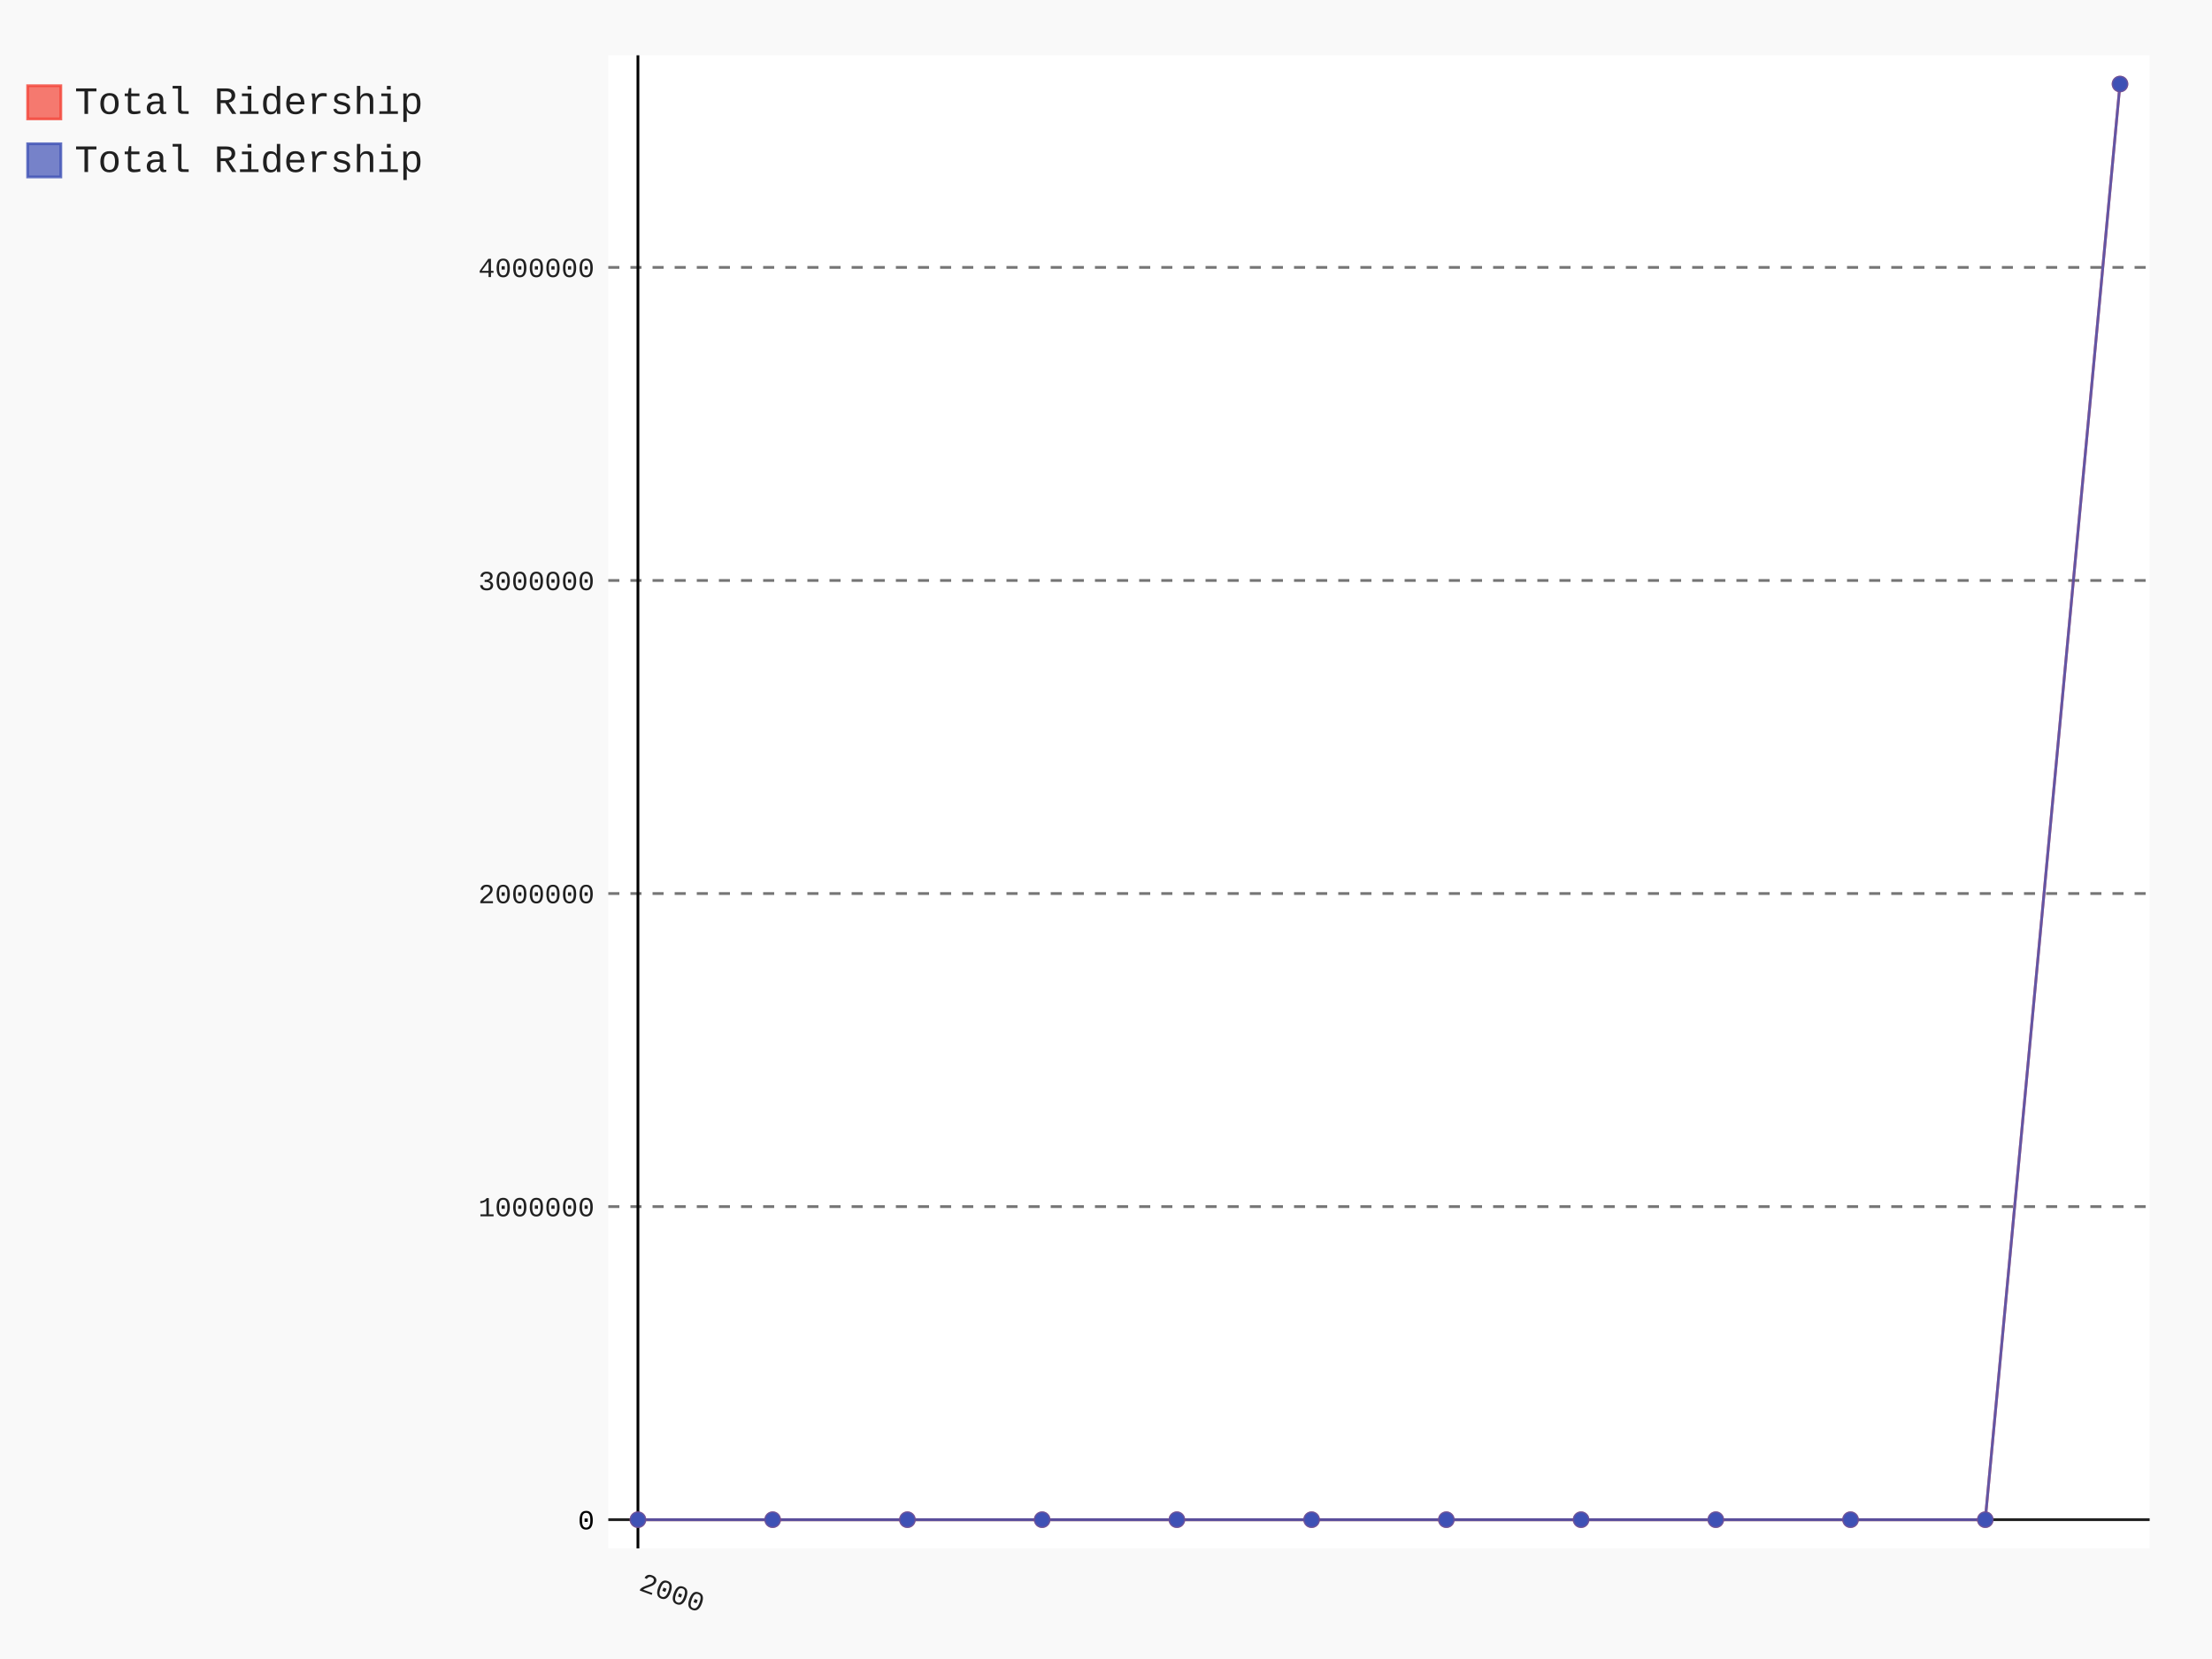
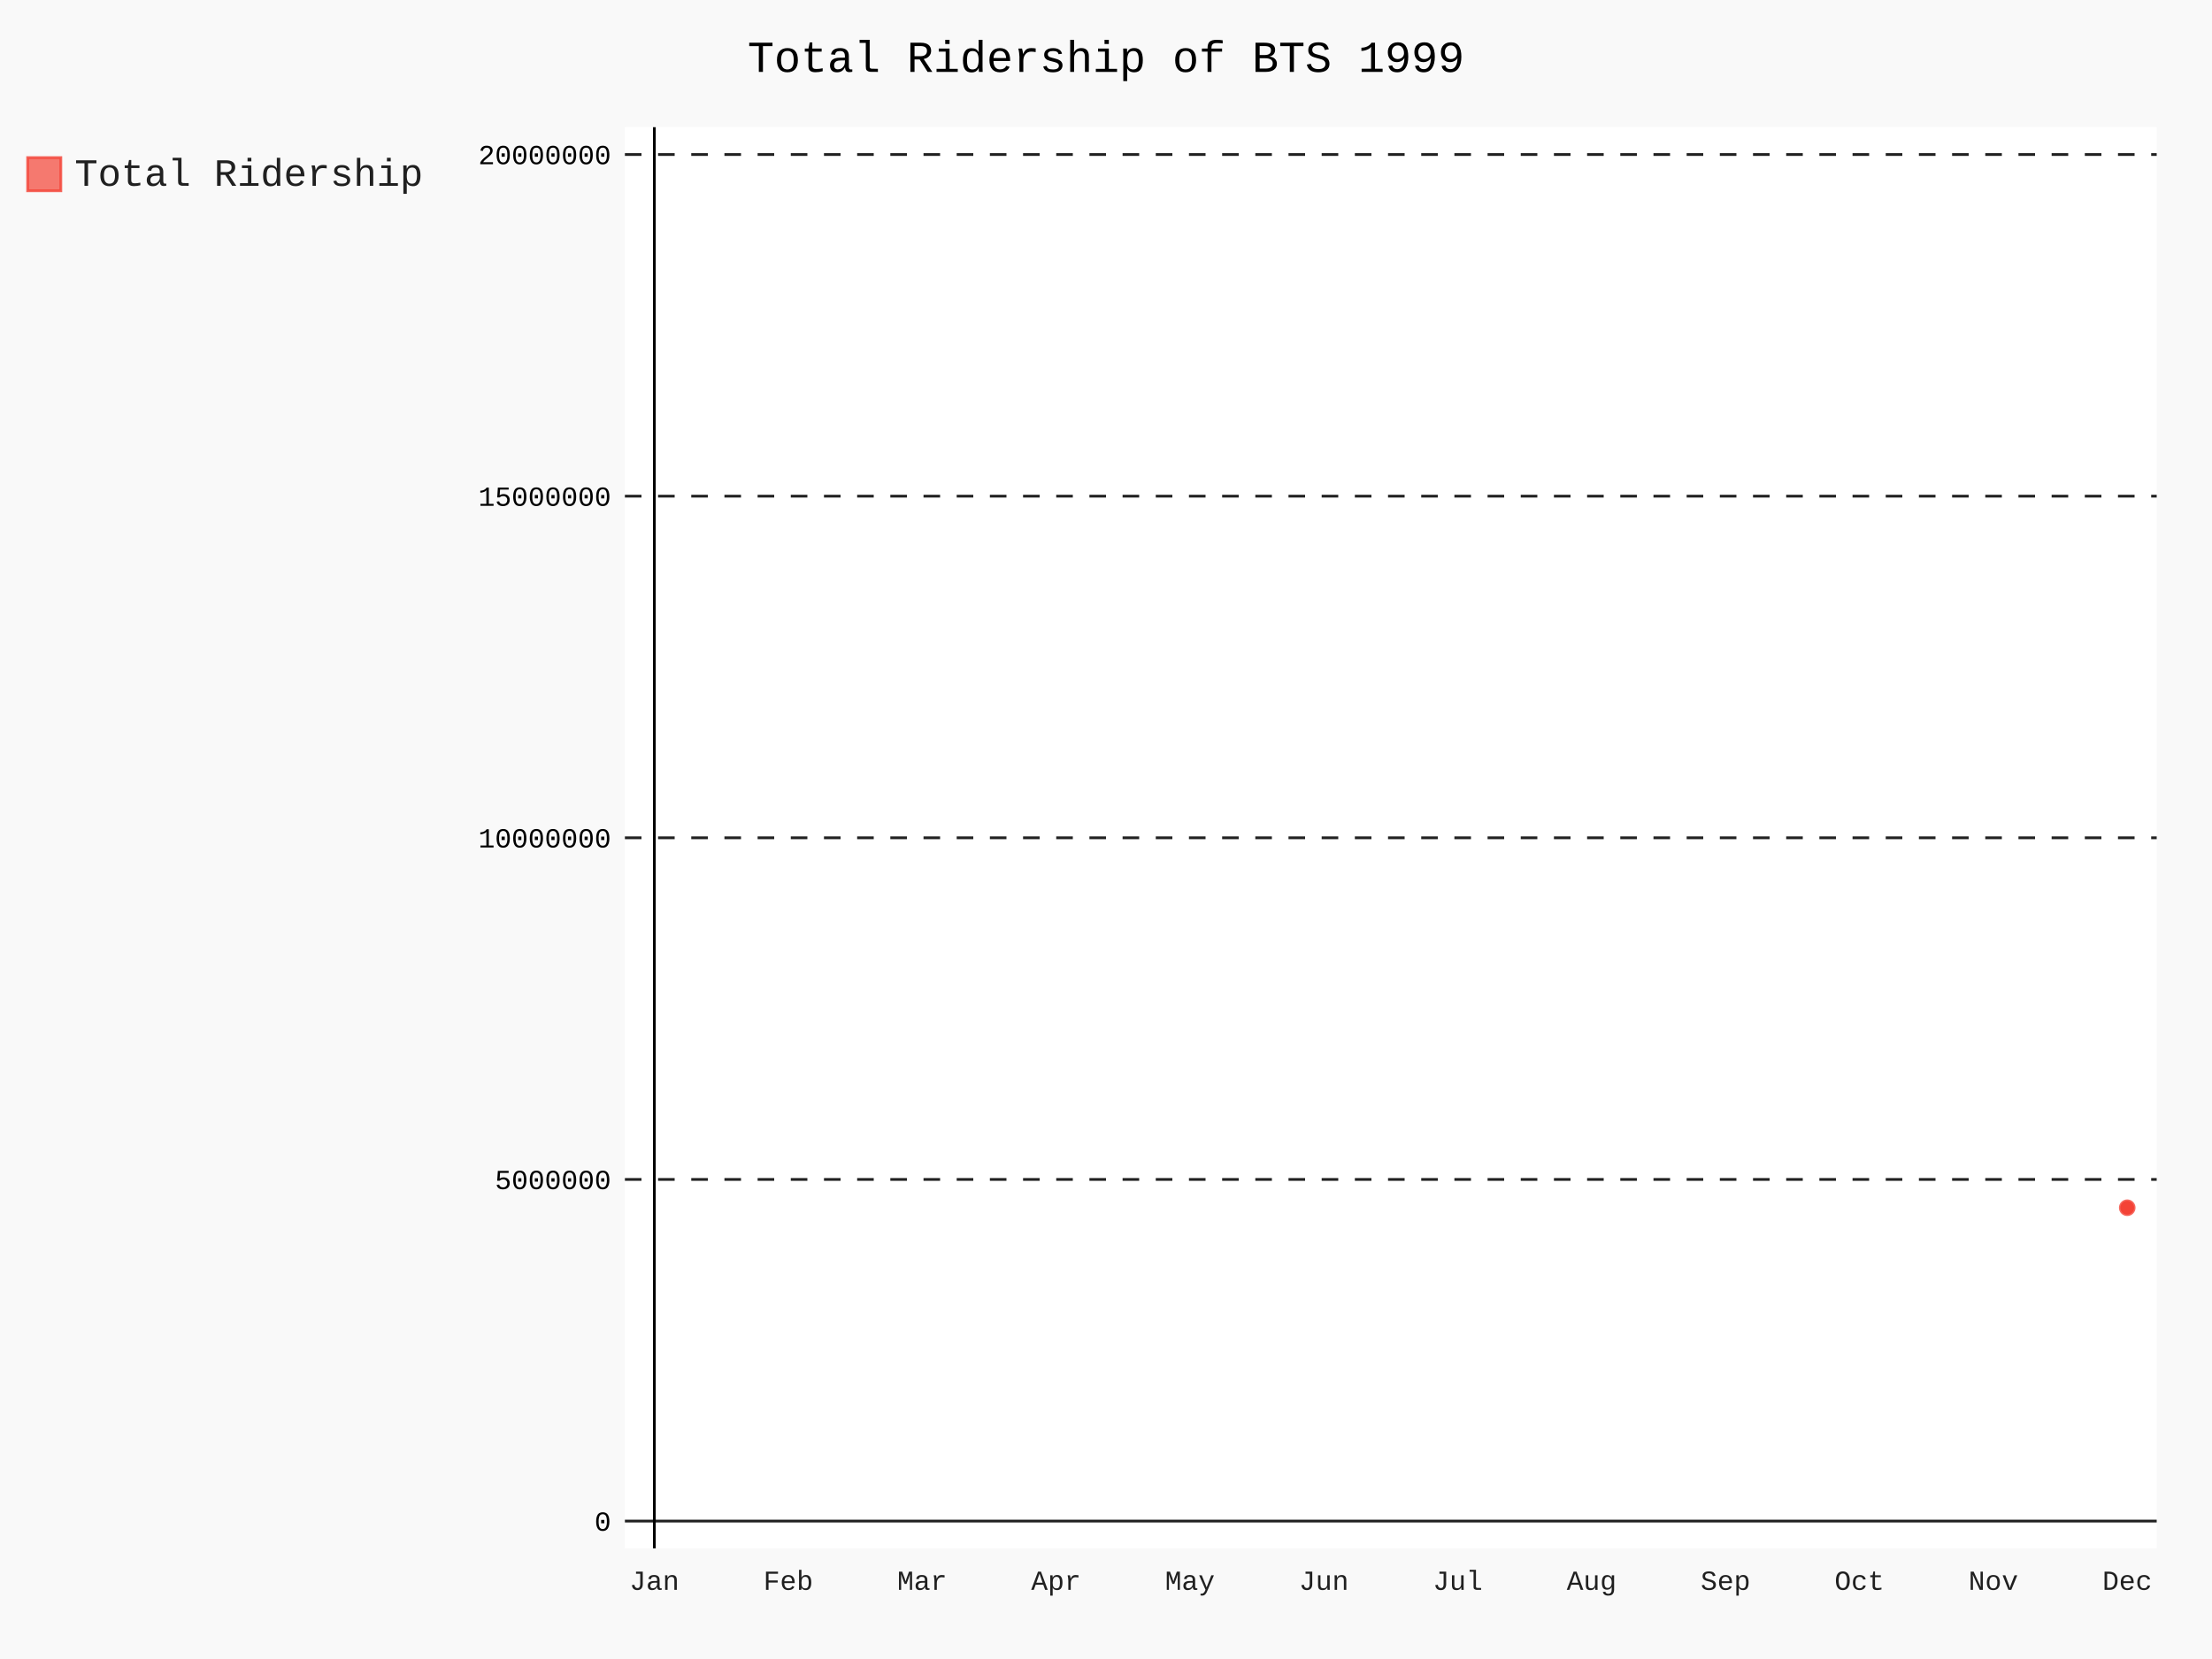
- <svg xmlns="http://www.w3.org/2000/svg" class="pygal-chart" id="chart-4b60de2f-4d08-44e6-bc6a-0d1fb1dee433" viewBox="0 0 800 600">
+ <svg xmlns="http://www.w3.org/2000/svg" class="pygal-chart" id="chart-62a148da-a0e8-4361-abb7-f86e63090523" viewBox="0 0 800 600">
  <defs>
-     <style type="text/css">#chart-4b60de2f-4d08-44e6-bc6a-0d1fb1dee433{-webkit-user-select:none;-webkit-font-smoothing:antialiased;font-family:Consolas,"Liberation Mono",Menlo,Courier,monospace}#chart-4b60de2f-4d08-44e6-bc6a-0d1fb1dee433 .title{font-family:Consolas,"Liberation Mono",Menlo,Courier,monospace;font-size:16px}#chart-4b60de2f-4d08-44e6-bc6a-0d1fb1dee433 .legends .legend text{font-family:Consolas,"Liberation Mono",Menlo,Courier,monospace;font-size:14px}#chart-4b60de2f-4d08-44e6-bc6a-0d1fb1dee433 .axis text{font-family:Consolas,"Liberation Mono",Menlo,Courier,monospace;font-size:10px}#chart-4b60de2f-4d08-44e6-bc6a-0d1fb1dee433 .axis text.major{font-family:Consolas,"Liberation Mono",Menlo,Courier,monospace;font-size:10px}#chart-4b60de2f-4d08-44e6-bc6a-0d1fb1dee433 .text-overlay text.value{font-family:Consolas,"Liberation Mono",Menlo,Courier,monospace;font-size:16px}#chart-4b60de2f-4d08-44e6-bc6a-0d1fb1dee433 .text-overlay text.label{font-family:Consolas,"Liberation Mono",Menlo,Courier,monospace;font-size:10px}#chart-4b60de2f-4d08-44e6-bc6a-0d1fb1dee433 .tooltip{font-family:Consolas,"Liberation Mono",Menlo,Courier,monospace;font-size:14px}#chart-4b60de2f-4d08-44e6-bc6a-0d1fb1dee433 text.no_data{font-family:Consolas,"Liberation Mono",Menlo,Courier,monospace;font-size:64px}
- #chart-4b60de2f-4d08-44e6-bc6a-0d1fb1dee433{background-color:rgba(249,249,249,1)}#chart-4b60de2f-4d08-44e6-bc6a-0d1fb1dee433 path,#chart-4b60de2f-4d08-44e6-bc6a-0d1fb1dee433 line,#chart-4b60de2f-4d08-44e6-bc6a-0d1fb1dee433 rect,#chart-4b60de2f-4d08-44e6-bc6a-0d1fb1dee433 circle{-webkit-transition:150ms;-moz-transition:150ms;transition:150ms}#chart-4b60de2f-4d08-44e6-bc6a-0d1fb1dee433 .graph &gt; .background{fill:rgba(249,249,249,1)}#chart-4b60de2f-4d08-44e6-bc6a-0d1fb1dee433 .plot &gt; .background{fill:rgba(255,255,255,1)}#chart-4b60de2f-4d08-44e6-bc6a-0d1fb1dee433 .graph{fill:rgba(0,0,0,.87)}#chart-4b60de2f-4d08-44e6-bc6a-0d1fb1dee433 text.no_data{fill:rgba(0,0,0,1)}#chart-4b60de2f-4d08-44e6-bc6a-0d1fb1dee433 .title{fill:rgba(0,0,0,1)}#chart-4b60de2f-4d08-44e6-bc6a-0d1fb1dee433 .legends .legend text{fill:rgba(0,0,0,.87)}#chart-4b60de2f-4d08-44e6-bc6a-0d1fb1dee433 .legends .legend:hover text{fill:rgba(0,0,0,1)}#chart-4b60de2f-4d08-44e6-bc6a-0d1fb1dee433 .axis .line{stroke:rgba(0,0,0,1)}#chart-4b60de2f-4d08-44e6-bc6a-0d1fb1dee433 .axis .guide.line{stroke:rgba(0,0,0,.54)}#chart-4b60de2f-4d08-44e6-bc6a-0d1fb1dee433 .axis .major.line{stroke:rgba(0,0,0,.87)}#chart-4b60de2f-4d08-44e6-bc6a-0d1fb1dee433 .axis text.major{fill:rgba(0,0,0,1)}#chart-4b60de2f-4d08-44e6-bc6a-0d1fb1dee433 .axis.y .guides:hover .guide.line,#chart-4b60de2f-4d08-44e6-bc6a-0d1fb1dee433 .line-graph .axis.x .guides:hover .guide.line,#chart-4b60de2f-4d08-44e6-bc6a-0d1fb1dee433 .stackedline-graph .axis.x .guides:hover .guide.line,#chart-4b60de2f-4d08-44e6-bc6a-0d1fb1dee433 .xy-graph .axis.x .guides:hover .guide.line{stroke:rgba(0,0,0,1)}#chart-4b60de2f-4d08-44e6-bc6a-0d1fb1dee433 .axis .guides:hover text{fill:rgba(0,0,0,1)}#chart-4b60de2f-4d08-44e6-bc6a-0d1fb1dee433 .reactive{fill-opacity:.7;stroke-opacity:.8}#chart-4b60de2f-4d08-44e6-bc6a-0d1fb1dee433 .ci{stroke:rgba(0,0,0,.87)}#chart-4b60de2f-4d08-44e6-bc6a-0d1fb1dee433 .reactive.active,#chart-4b60de2f-4d08-44e6-bc6a-0d1fb1dee433 .active .reactive{fill-opacity:.8;stroke-opacity:.9;stroke-width:4}#chart-4b60de2f-4d08-44e6-bc6a-0d1fb1dee433 .ci .reactive.active{stroke-width:1.5}#chart-4b60de2f-4d08-44e6-bc6a-0d1fb1dee433 .series text{fill:rgba(0,0,0,1)}#chart-4b60de2f-4d08-44e6-bc6a-0d1fb1dee433 .tooltip rect{fill:rgba(255,255,255,1);stroke:rgba(0,0,0,1);-webkit-transition:opacity 150ms;-moz-transition:opacity 150ms;transition:opacity 150ms}#chart-4b60de2f-4d08-44e6-bc6a-0d1fb1dee433 .tooltip .label{fill:rgba(0,0,0,.87)}#chart-4b60de2f-4d08-44e6-bc6a-0d1fb1dee433 .tooltip .label{fill:rgba(0,0,0,.87)}#chart-4b60de2f-4d08-44e6-bc6a-0d1fb1dee433 .tooltip .legend{font-size:.8em;fill:rgba(0,0,0,.54)}#chart-4b60de2f-4d08-44e6-bc6a-0d1fb1dee433 .tooltip .x_label{font-size:.6em;fill:rgba(0,0,0,1)}#chart-4b60de2f-4d08-44e6-bc6a-0d1fb1dee433 .tooltip .xlink{font-size:.5em;text-decoration:underline}#chart-4b60de2f-4d08-44e6-bc6a-0d1fb1dee433 .tooltip .value{font-size:1.5em}#chart-4b60de2f-4d08-44e6-bc6a-0d1fb1dee433 .bound{font-size:.5em}#chart-4b60de2f-4d08-44e6-bc6a-0d1fb1dee433 .max-value{font-size:.75em;fill:rgba(0,0,0,.54)}#chart-4b60de2f-4d08-44e6-bc6a-0d1fb1dee433 .map-element{fill:rgba(255,255,255,1);stroke:rgba(0,0,0,.54) !important}#chart-4b60de2f-4d08-44e6-bc6a-0d1fb1dee433 .map-element .reactive{fill-opacity:inherit;stroke-opacity:inherit}#chart-4b60de2f-4d08-44e6-bc6a-0d1fb1dee433 .color-0,#chart-4b60de2f-4d08-44e6-bc6a-0d1fb1dee433 .color-0 a:visited{stroke:#F44336;fill:#F44336}#chart-4b60de2f-4d08-44e6-bc6a-0d1fb1dee433 .color-1,#chart-4b60de2f-4d08-44e6-bc6a-0d1fb1dee433 .color-1 a:visited{stroke:#3F51B5;fill:#3F51B5}#chart-4b60de2f-4d08-44e6-bc6a-0d1fb1dee433 .text-overlay .color-0 text{fill:black}#chart-4b60de2f-4d08-44e6-bc6a-0d1fb1dee433 .text-overlay .color-1 text{fill:black}
- #chart-4b60de2f-4d08-44e6-bc6a-0d1fb1dee433 text.no_data{text-anchor:middle}#chart-4b60de2f-4d08-44e6-bc6a-0d1fb1dee433 .guide.line{fill:none}#chart-4b60de2f-4d08-44e6-bc6a-0d1fb1dee433 .centered{text-anchor:middle}#chart-4b60de2f-4d08-44e6-bc6a-0d1fb1dee433 .title{text-anchor:middle}#chart-4b60de2f-4d08-44e6-bc6a-0d1fb1dee433 .legends .legend text{fill-opacity:1}#chart-4b60de2f-4d08-44e6-bc6a-0d1fb1dee433 .axis.x text{text-anchor:middle}#chart-4b60de2f-4d08-44e6-bc6a-0d1fb1dee433 .axis.x:not(.web) text[transform]{text-anchor:start}#chart-4b60de2f-4d08-44e6-bc6a-0d1fb1dee433 .axis.x:not(.web) text[transform].backwards{text-anchor:end}#chart-4b60de2f-4d08-44e6-bc6a-0d1fb1dee433 .axis.y text{text-anchor:end}#chart-4b60de2f-4d08-44e6-bc6a-0d1fb1dee433 .axis.y text[transform].backwards{text-anchor:start}#chart-4b60de2f-4d08-44e6-bc6a-0d1fb1dee433 .axis.y2 text{text-anchor:start}#chart-4b60de2f-4d08-44e6-bc6a-0d1fb1dee433 .axis.y2 text[transform].backwards{text-anchor:end}#chart-4b60de2f-4d08-44e6-bc6a-0d1fb1dee433 .axis .guide.line{stroke-dasharray:4,4}#chart-4b60de2f-4d08-44e6-bc6a-0d1fb1dee433 .axis .major.guide.line{stroke-dasharray:6,6}#chart-4b60de2f-4d08-44e6-bc6a-0d1fb1dee433 .horizontal .axis.y .guide.line,#chart-4b60de2f-4d08-44e6-bc6a-0d1fb1dee433 .horizontal .axis.y2 .guide.line,#chart-4b60de2f-4d08-44e6-bc6a-0d1fb1dee433 .vertical .axis.x .guide.line{opacity:0}#chart-4b60de2f-4d08-44e6-bc6a-0d1fb1dee433 .horizontal .axis.always_show .guide.line,#chart-4b60de2f-4d08-44e6-bc6a-0d1fb1dee433 .vertical .axis.always_show .guide.line{opacity:1 !important}#chart-4b60de2f-4d08-44e6-bc6a-0d1fb1dee433 .axis.y .guides:hover .guide.line,#chart-4b60de2f-4d08-44e6-bc6a-0d1fb1dee433 .axis.y2 .guides:hover .guide.line,#chart-4b60de2f-4d08-44e6-bc6a-0d1fb1dee433 .axis.x .guides:hover .guide.line{opacity:1}#chart-4b60de2f-4d08-44e6-bc6a-0d1fb1dee433 .axis .guides:hover text{opacity:1}#chart-4b60de2f-4d08-44e6-bc6a-0d1fb1dee433 .nofill{fill:none}#chart-4b60de2f-4d08-44e6-bc6a-0d1fb1dee433 .subtle-fill{fill-opacity:.2}#chart-4b60de2f-4d08-44e6-bc6a-0d1fb1dee433 .dot{stroke-width:1px;fill-opacity:1}#chart-4b60de2f-4d08-44e6-bc6a-0d1fb1dee433 .dot.active{stroke-width:5px}#chart-4b60de2f-4d08-44e6-bc6a-0d1fb1dee433 .dot.negative{fill:transparent}#chart-4b60de2f-4d08-44e6-bc6a-0d1fb1dee433 text,#chart-4b60de2f-4d08-44e6-bc6a-0d1fb1dee433 tspan{stroke:none !important}#chart-4b60de2f-4d08-44e6-bc6a-0d1fb1dee433 .series text.active{opacity:1}#chart-4b60de2f-4d08-44e6-bc6a-0d1fb1dee433 .tooltip rect{fill-opacity:.95;stroke-width:.5}#chart-4b60de2f-4d08-44e6-bc6a-0d1fb1dee433 .tooltip text{fill-opacity:1}#chart-4b60de2f-4d08-44e6-bc6a-0d1fb1dee433 .showable{visibility:hidden}#chart-4b60de2f-4d08-44e6-bc6a-0d1fb1dee433 .showable.shown{visibility:visible}#chart-4b60de2f-4d08-44e6-bc6a-0d1fb1dee433 .gauge-background{fill:rgba(229,229,229,1);stroke:none}#chart-4b60de2f-4d08-44e6-bc6a-0d1fb1dee433 .bg-lines{stroke:rgba(249,249,249,1);stroke-width:2px}</style>
+     <style type="text/css">#chart-62a148da-a0e8-4361-abb7-f86e63090523{-webkit-user-select:none;-webkit-font-smoothing:antialiased;font-family:Consolas,"Liberation Mono",Menlo,Courier,monospace}#chart-62a148da-a0e8-4361-abb7-f86e63090523 .title{font-family:Consolas,"Liberation Mono",Menlo,Courier,monospace;font-size:16px}#chart-62a148da-a0e8-4361-abb7-f86e63090523 .legends .legend text{font-family:Consolas,"Liberation Mono",Menlo,Courier,monospace;font-size:14px}#chart-62a148da-a0e8-4361-abb7-f86e63090523 .axis text{font-family:Consolas,"Liberation Mono",Menlo,Courier,monospace;font-size:10px}#chart-62a148da-a0e8-4361-abb7-f86e63090523 .axis text.major{font-family:Consolas,"Liberation Mono",Menlo,Courier,monospace;font-size:10px}#chart-62a148da-a0e8-4361-abb7-f86e63090523 .text-overlay text.value{font-family:Consolas,"Liberation Mono",Menlo,Courier,monospace;font-size:16px}#chart-62a148da-a0e8-4361-abb7-f86e63090523 .text-overlay text.label{font-family:Consolas,"Liberation Mono",Menlo,Courier,monospace;font-size:10px}#chart-62a148da-a0e8-4361-abb7-f86e63090523 .tooltip{font-family:Consolas,"Liberation Mono",Menlo,Courier,monospace;font-size:14px}#chart-62a148da-a0e8-4361-abb7-f86e63090523 text.no_data{font-family:Consolas,"Liberation Mono",Menlo,Courier,monospace;font-size:64px}
+ #chart-62a148da-a0e8-4361-abb7-f86e63090523{background-color:rgba(249,249,249,1)}#chart-62a148da-a0e8-4361-abb7-f86e63090523 path,#chart-62a148da-a0e8-4361-abb7-f86e63090523 line,#chart-62a148da-a0e8-4361-abb7-f86e63090523 rect,#chart-62a148da-a0e8-4361-abb7-f86e63090523 circle{-webkit-transition:150ms;-moz-transition:150ms;transition:150ms}#chart-62a148da-a0e8-4361-abb7-f86e63090523 .graph &gt; .background{fill:rgba(249,249,249,1)}#chart-62a148da-a0e8-4361-abb7-f86e63090523 .plot &gt; .background{fill:rgba(255,255,255,1)}#chart-62a148da-a0e8-4361-abb7-f86e63090523 .graph{fill:rgba(0,0,0,.87)}#chart-62a148da-a0e8-4361-abb7-f86e63090523 text.no_data{fill:rgba(0,0,0,1)}#chart-62a148da-a0e8-4361-abb7-f86e63090523 .title{fill:rgba(0,0,0,1)}#chart-62a148da-a0e8-4361-abb7-f86e63090523 .legends .legend text{fill:rgba(0,0,0,.87)}#chart-62a148da-a0e8-4361-abb7-f86e63090523 .legends .legend:hover text{fill:rgba(0,0,0,1)}#chart-62a148da-a0e8-4361-abb7-f86e63090523 .axis .line{stroke:rgba(0,0,0,1)}#chart-62a148da-a0e8-4361-abb7-f86e63090523 .axis .guide.line{stroke:rgba(0,0,0,.54)}#chart-62a148da-a0e8-4361-abb7-f86e63090523 .axis .major.line{stroke:rgba(0,0,0,.87)}#chart-62a148da-a0e8-4361-abb7-f86e63090523 .axis text.major{fill:rgba(0,0,0,1)}#chart-62a148da-a0e8-4361-abb7-f86e63090523 .axis.y .guides:hover .guide.line,#chart-62a148da-a0e8-4361-abb7-f86e63090523 .line-graph .axis.x .guides:hover .guide.line,#chart-62a148da-a0e8-4361-abb7-f86e63090523 .stackedline-graph .axis.x .guides:hover .guide.line,#chart-62a148da-a0e8-4361-abb7-f86e63090523 .xy-graph .axis.x .guides:hover .guide.line{stroke:rgba(0,0,0,1)}#chart-62a148da-a0e8-4361-abb7-f86e63090523 .axis .guides:hover text{fill:rgba(0,0,0,1)}#chart-62a148da-a0e8-4361-abb7-f86e63090523 .reactive{fill-opacity:.7;stroke-opacity:.8}#chart-62a148da-a0e8-4361-abb7-f86e63090523 .ci{stroke:rgba(0,0,0,.87)}#chart-62a148da-a0e8-4361-abb7-f86e63090523 .reactive.active,#chart-62a148da-a0e8-4361-abb7-f86e63090523 .active .reactive{fill-opacity:.8;stroke-opacity:.9;stroke-width:4}#chart-62a148da-a0e8-4361-abb7-f86e63090523 .ci .reactive.active{stroke-width:1.5}#chart-62a148da-a0e8-4361-abb7-f86e63090523 .series text{fill:rgba(0,0,0,1)}#chart-62a148da-a0e8-4361-abb7-f86e63090523 .tooltip rect{fill:rgba(255,255,255,1);stroke:rgba(0,0,0,1);-webkit-transition:opacity 150ms;-moz-transition:opacity 150ms;transition:opacity 150ms}#chart-62a148da-a0e8-4361-abb7-f86e63090523 .tooltip .label{fill:rgba(0,0,0,.87)}#chart-62a148da-a0e8-4361-abb7-f86e63090523 .tooltip .label{fill:rgba(0,0,0,.87)}#chart-62a148da-a0e8-4361-abb7-f86e63090523 .tooltip .legend{font-size:.8em;fill:rgba(0,0,0,.54)}#chart-62a148da-a0e8-4361-abb7-f86e63090523 .tooltip .x_label{font-size:.6em;fill:rgba(0,0,0,1)}#chart-62a148da-a0e8-4361-abb7-f86e63090523 .tooltip .xlink{font-size:.5em;text-decoration:underline}#chart-62a148da-a0e8-4361-abb7-f86e63090523 .tooltip .value{font-size:1.5em}#chart-62a148da-a0e8-4361-abb7-f86e63090523 .bound{font-size:.5em}#chart-62a148da-a0e8-4361-abb7-f86e63090523 .max-value{font-size:.75em;fill:rgba(0,0,0,.54)}#chart-62a148da-a0e8-4361-abb7-f86e63090523 .map-element{fill:rgba(255,255,255,1);stroke:rgba(0,0,0,.54) !important}#chart-62a148da-a0e8-4361-abb7-f86e63090523 .map-element .reactive{fill-opacity:inherit;stroke-opacity:inherit}#chart-62a148da-a0e8-4361-abb7-f86e63090523 .color-0,#chart-62a148da-a0e8-4361-abb7-f86e63090523 .color-0 a:visited{stroke:#F44336;fill:#F44336}#chart-62a148da-a0e8-4361-abb7-f86e63090523 .text-overlay .color-0 text{fill:black}
+ #chart-62a148da-a0e8-4361-abb7-f86e63090523 text.no_data{text-anchor:middle}#chart-62a148da-a0e8-4361-abb7-f86e63090523 .guide.line{fill:none}#chart-62a148da-a0e8-4361-abb7-f86e63090523 .centered{text-anchor:middle}#chart-62a148da-a0e8-4361-abb7-f86e63090523 .title{text-anchor:middle}#chart-62a148da-a0e8-4361-abb7-f86e63090523 .legends .legend text{fill-opacity:1}#chart-62a148da-a0e8-4361-abb7-f86e63090523 .axis.x text{text-anchor:middle}#chart-62a148da-a0e8-4361-abb7-f86e63090523 .axis.x:not(.web) text[transform]{text-anchor:start}#chart-62a148da-a0e8-4361-abb7-f86e63090523 .axis.x:not(.web) text[transform].backwards{text-anchor:end}#chart-62a148da-a0e8-4361-abb7-f86e63090523 .axis.y text{text-anchor:end}#chart-62a148da-a0e8-4361-abb7-f86e63090523 .axis.y text[transform].backwards{text-anchor:start}#chart-62a148da-a0e8-4361-abb7-f86e63090523 .axis.y2 text{text-anchor:start}#chart-62a148da-a0e8-4361-abb7-f86e63090523 .axis.y2 text[transform].backwards{text-anchor:end}#chart-62a148da-a0e8-4361-abb7-f86e63090523 .axis .guide.line{stroke-dasharray:4,4}#chart-62a148da-a0e8-4361-abb7-f86e63090523 .axis .major.guide.line{stroke-dasharray:6,6}#chart-62a148da-a0e8-4361-abb7-f86e63090523 .horizontal .axis.y .guide.line,#chart-62a148da-a0e8-4361-abb7-f86e63090523 .horizontal .axis.y2 .guide.line,#chart-62a148da-a0e8-4361-abb7-f86e63090523 .vertical .axis.x .guide.line{opacity:0}#chart-62a148da-a0e8-4361-abb7-f86e63090523 .horizontal .axis.always_show .guide.line,#chart-62a148da-a0e8-4361-abb7-f86e63090523 .vertical .axis.always_show .guide.line{opacity:1 !important}#chart-62a148da-a0e8-4361-abb7-f86e63090523 .axis.y .guides:hover .guide.line,#chart-62a148da-a0e8-4361-abb7-f86e63090523 .axis.y2 .guides:hover .guide.line,#chart-62a148da-a0e8-4361-abb7-f86e63090523 .axis.x .guides:hover .guide.line{opacity:1}#chart-62a148da-a0e8-4361-abb7-f86e63090523 .axis .guides:hover text{opacity:1}#chart-62a148da-a0e8-4361-abb7-f86e63090523 .nofill{fill:none}#chart-62a148da-a0e8-4361-abb7-f86e63090523 .subtle-fill{fill-opacity:.2}#chart-62a148da-a0e8-4361-abb7-f86e63090523 .dot{stroke-width:1px;fill-opacity:1}#chart-62a148da-a0e8-4361-abb7-f86e63090523 .dot.active{stroke-width:5px}#chart-62a148da-a0e8-4361-abb7-f86e63090523 .dot.negative{fill:transparent}#chart-62a148da-a0e8-4361-abb7-f86e63090523 text,#chart-62a148da-a0e8-4361-abb7-f86e63090523 tspan{stroke:none !important}#chart-62a148da-a0e8-4361-abb7-f86e63090523 .series text.active{opacity:1}#chart-62a148da-a0e8-4361-abb7-f86e63090523 .tooltip rect{fill-opacity:.95;stroke-width:.5}#chart-62a148da-a0e8-4361-abb7-f86e63090523 .tooltip text{fill-opacity:1}#chart-62a148da-a0e8-4361-abb7-f86e63090523 .showable{visibility:hidden}#chart-62a148da-a0e8-4361-abb7-f86e63090523 .showable.shown{visibility:visible}#chart-62a148da-a0e8-4361-abb7-f86e63090523 .gauge-background{fill:rgba(229,229,229,1);stroke:none}#chart-62a148da-a0e8-4361-abb7-f86e63090523 .bg-lines{stroke:rgba(249,249,249,1);stroke-width:2px}</style>
  </defs>
  <g class="graph line-graph vertical">
    <rect class="background" height="600" width="800" x="0" y="0" />
-     <g class="plot" transform="translate(220, 20)">
-       <rect class="background" height="540" width="557.447" x="0" y="0" />
+     <g class="plot" transform="translate(226, 46)">
+       <rect class="background" height="514" width="554.0" x="0" y="0" />
      <g class="axis y always_show">
        <g class="guides">
-           <path class="axis major line" d="M0 529.615 h557.447" />
-           <text class="major" x="-5" y="533.115">0</text>
+           <path class="axis major line" d="M0 504.115 h554" />
+           <text class="major" x="-5" y="507.615">0</text>
        </g>
        <g class="guides">
-           <path class="guide line" d="M0 416.388 h557.447" />
-           <text class="" x="-5" y="419.888">1000000</text>
+           <path class="major guide line" d="M0 380.558 h554" />
+           <text class="major" x="-5" y="384.058">5000000</text>
        </g>
        <g class="guides">
-           <path class="guide line" d="M0 303.161 h557.447" />
-           <text class="" x="-5" y="306.661">2000000</text>
+           <path class="major guide line" d="M0 257 h554" />
+           <text class="major" x="-5" y="260.5">10000000</text>
        </g>
        <g class="guides">
-           <path class="guide line" d="M0 189.934 h557.447" />
-           <text class="" x="-5" y="193.434">3000000</text>
+           <path class="major guide line" d="M0 133.442 h554" />
+           <text class="major" x="-5" y="136.942">15000000</text>
        </g>
        <g class="guides">
-           <path class="guide line" d="M0 76.707 h557.447" />
-           <text class="" x="-5" y="80.207">4000000</text>
+           <path class="major guide line" d="M0 9.885 h554" />
+           <text class="major" x="-5" y="13.385">20000000</text>
        </g>
      </g>
      <g class="axis x">
        <g class="guides">
-           <path class="line" d="M10.72 0 v540" />
-           <text class="" transform="rotate(20 10.72014 555)" x="10.72" y="555.0">2000</text>
+           <path class="line" d="M10.654 0 v514" />
+           <text class="" x="10.654" y="529.0">Jan</text>
+         </g>
+         <g class="guides">
+           <path class="guide line" d="M59.08 0 v514" />
+           <text class="" x="59.08" y="529.0">Feb</text>
+         </g>
+         <g class="guides">
+           <path class="guide line" d="M107.507 0 v514" />
+           <text class="" x="107.507" y="529.0">Mar</text>
+         </g>
+         <g class="guides">
+           <path class="guide line" d="M155.934 0 v514" />
+           <text class="" x="155.934" y="529.0">Apr</text>
+         </g>
+         <g class="guides">
+           <path class="guide line" d="M204.36 0 v514" />
+           <text class="" x="204.36" y="529.0">May</text>
+         </g>
+         <g class="guides">
+           <path class="guide line" d="M252.787 0 v514" />
+           <text class="" x="252.787" y="529.0">Jun</text>
+         </g>
+         <g class="guides">
+           <path class="guide line" d="M301.213 0 v514" />
+           <text class="" x="301.213" y="529.0">Jul</text>
+         </g>
+         <g class="guides">
+           <path class="guide line" d="M349.64 0 v514" />
+           <text class="" x="349.64" y="529.0">Aug</text>
+         </g>
+         <g class="guides">
+           <path class="guide line" d="M398.066 0 v514" />
+           <text class="" x="398.066" y="529.0">Sep</text>
+         </g>
+         <g class="guides">
+           <path class="guide line" d="M446.493 0 v514" />
+           <text class="" x="446.493" y="529.0">Oct</text>
+         </g>
+         <g class="guides">
+           <path class="guide line" d="M494.92 0 v514" />
+           <text class="" x="494.92" y="529.0">Nov</text>
+         </g>
+         <g class="guides">
+           <path class="guide line" d="M543.346 0 v514" />
+           <text class="" x="543.346" y="529.0">Dec</text>
        </g>
      </g>
-       <g class="series serie-0 color-0">
-         <path class="line reactive nofill" d="M10.72 529.615 L59.448 529.615 108.176 529.615 156.904 529.615 205.632 529.615 254.36 529.615 303.088 529.615 351.816 529.615 400.543 529.615 449.271 529.615 497.999 529.615 546.727 10.385" />
-       </g>
-       <g class="series serie-1 color-1">
-         <path class="line reactive nofill" d="M10.72 529.615 L59.448 529.615 108.176 529.615 156.904 529.615 205.632 529.615 254.36 529.615 303.088 529.615 351.816 529.615 400.543 529.615 449.271 529.615 497.999 529.615 546.727 10.385" />
-       </g>
+       <g class="series serie-0 color-0" />
    </g>
-     <g class="titles" />
-     <g class="plot overlay" transform="translate(220, 20)">
+     <g class="titles">
+       <text class="title plot_title" x="400.0" y="26">Total Ridership of BTS 1999</text>
+     </g>
+     <g class="plot overlay" transform="translate(226, 46)">
      <g class="series serie-0 color-0">
        <g class="dots">
-           <circle class="dot reactive tooltip-trigger" cx="10.72" cy="529.615" r="2.5" />
-         </g>
-         <g class="dots">
-           <circle class="dot reactive tooltip-trigger" cx="59.448" cy="529.615" r="2.5" />
-         </g>
-         <g class="dots">
-           <circle class="dot reactive tooltip-trigger" cx="108.176" cy="529.615" r="2.5" />
-         </g>
-         <g class="dots">
-           <circle class="dot reactive tooltip-trigger" cx="156.904" cy="529.615" r="2.5" />
-         </g>
-         <g class="dots">
-           <circle class="dot reactive tooltip-trigger" cx="205.632" cy="529.615" r="2.5" />
-         </g>
-         <g class="dots">
-           <circle class="dot reactive tooltip-trigger" cx="254.36" cy="529.615" r="2.5" />
-         </g>
-         <g class="dots">
-           <circle class="dot reactive tooltip-trigger" cx="303.088" cy="529.615" r="2.5" />
-         </g>
-         <g class="dots">
-           <circle class="dot reactive tooltip-trigger" cx="351.816" cy="529.615" r="2.5" />
-         </g>
-         <g class="dots">
-           <circle class="dot reactive tooltip-trigger" cx="400.543" cy="529.615" r="2.5" />
-         </g>
-         <g class="dots">
-           <circle class="dot reactive tooltip-trigger" cx="449.271" cy="529.615" r="2.5" />
-         </g>
-         <g class="dots">
-           <circle class="dot reactive tooltip-trigger" cx="497.999" cy="529.615" r="2.5" />
-         </g>
-         <g class="dots">
-           <circle class="dot reactive tooltip-trigger" cx="546.727" cy="10.385" r="2.5" />
-         </g>
-       </g>
-       <g class="series serie-1 color-1">
-         <g class="dots">
-           <circle class="dot reactive tooltip-trigger" cx="10.72" cy="529.615" r="2.5" />
-         </g>
-         <g class="dots">
-           <circle class="dot reactive tooltip-trigger" cx="59.448" cy="529.615" r="2.5" />
-         </g>
-         <g class="dots">
-           <circle class="dot reactive tooltip-trigger" cx="108.176" cy="529.615" r="2.5" />
-         </g>
-         <g class="dots">
-           <circle class="dot reactive tooltip-trigger" cx="156.904" cy="529.615" r="2.5" />
-         </g>
-         <g class="dots">
-           <circle class="dot reactive tooltip-trigger" cx="205.632" cy="529.615" r="2.5" />
-         </g>
-         <g class="dots">
-           <circle class="dot reactive tooltip-trigger" cx="254.36" cy="529.615" r="2.5" />
-         </g>
-         <g class="dots">
-           <circle class="dot reactive tooltip-trigger" cx="303.088" cy="529.615" r="2.5" />
-         </g>
-         <g class="dots">
-           <circle class="dot reactive tooltip-trigger" cx="351.816" cy="529.615" r="2.5" />
-         </g>
-         <g class="dots">
-           <circle class="dot reactive tooltip-trigger" cx="400.543" cy="529.615" r="2.5" />
-         </g>
-         <g class="dots">
-           <circle class="dot reactive tooltip-trigger" cx="449.271" cy="529.615" r="2.5" />
-         </g>
-         <g class="dots">
-           <circle class="dot reactive tooltip-trigger" cx="497.999" cy="529.615" r="2.5" />
-         </g>
-         <g class="dots">
-           <circle class="dot reactive tooltip-trigger" cx="546.727" cy="10.385" r="2.5" />
+           <circle class="dot reactive tooltip-trigger" cx="543.346" cy="390.795" r="2.5" />
        </g>
      </g>
    </g>
-     <g class="plot text-overlay" transform="translate(220, 20)">
+     <g class="plot text-overlay" transform="translate(226, 46)">
      <g class="series serie-0 color-0" />
-       <g class="series serie-1 color-1" />
    </g>
-     <g class="plot tooltip-overlay" transform="translate(220, 20)">
+     <g class="plot tooltip-overlay" transform="translate(226, 46)">
      <g class="tooltip" style="opacity: 0" transform="translate(0 0)">
        <rect class="tooltip-box" height="0" rx="0" ry="0" width="0" />
        <g class="text" />
      </g>
    </g>
-     <g class="legends" transform="translate(10, 30)">
+     <g class="legends" transform="translate(10, 56)">
      <g class="legend reactive activate-serie" id="activate-serie-0">
        <rect class="color-0 reactive" height="12" width="12" x="0.0" y="1.0" />
        <text x="17.0" y="11.2">Total Ridership</text>
      </g>
-       <g class="legend reactive activate-serie" id="activate-serie-1">
-         <rect class="color-1 reactive" height="12" width="12" x="0.0" y="22.0" />
-         <text x="17.0" y="32.2">Total Ridership</text>
-       </g>
    </g>
-     <g class="legends" transform="translate(787, 30)" />
+     <g class="legends" transform="translate(790, 56)" />
  </g>
</svg>
